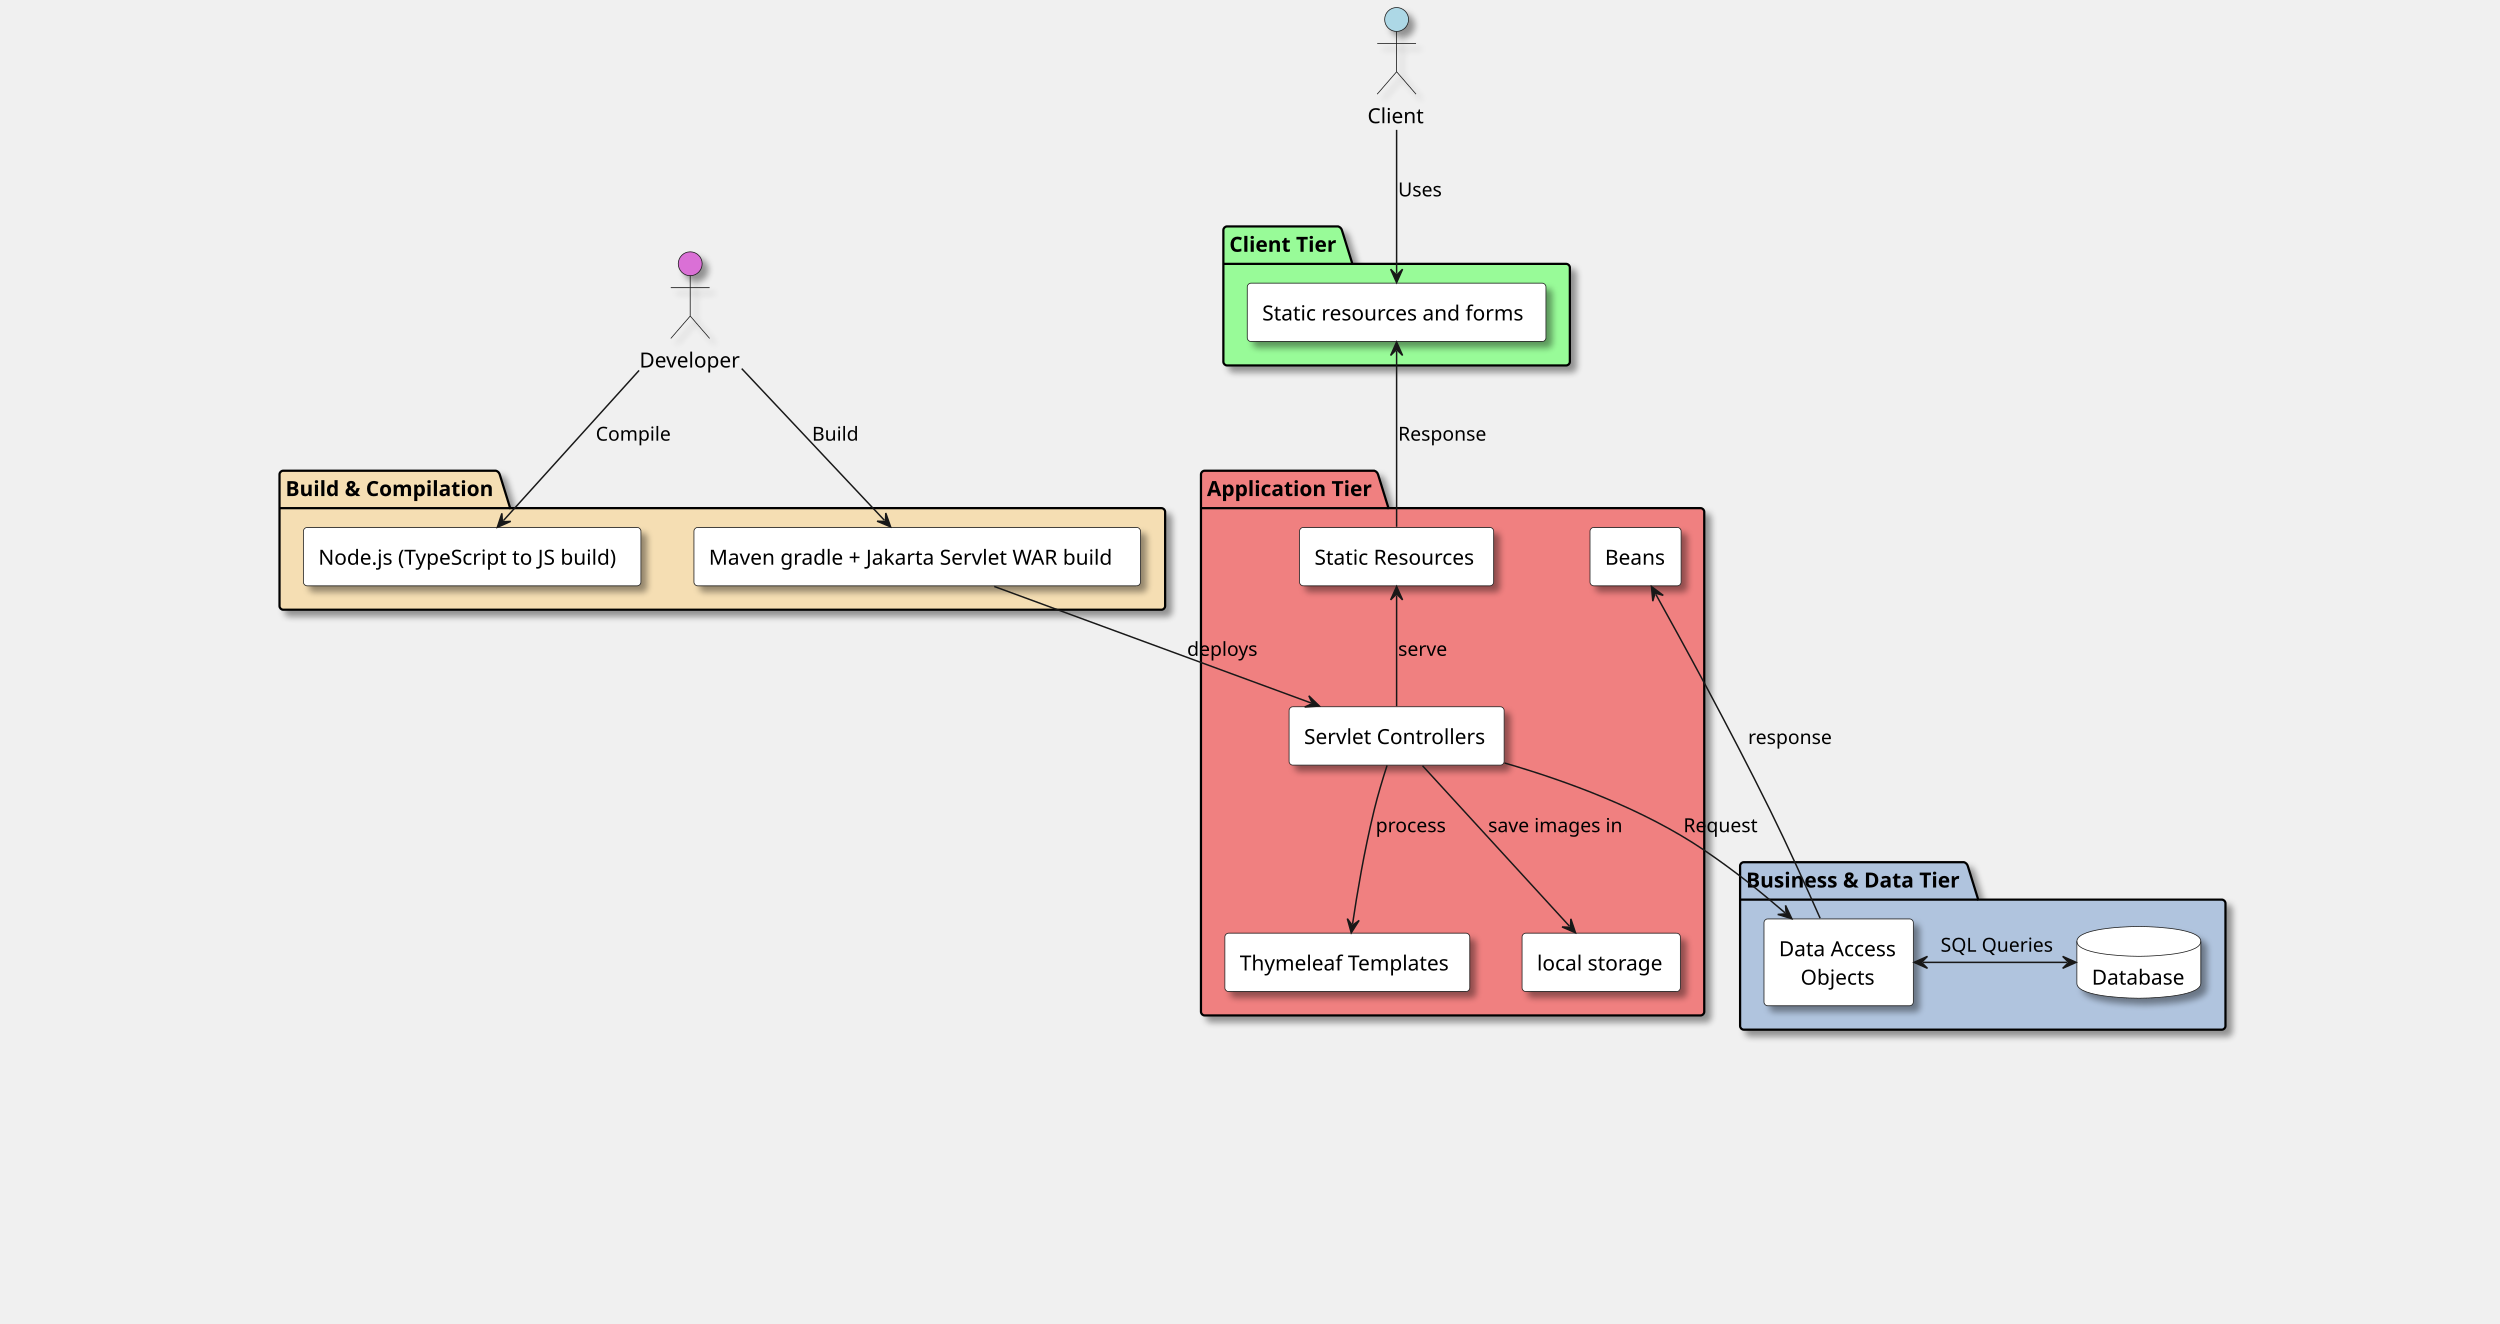
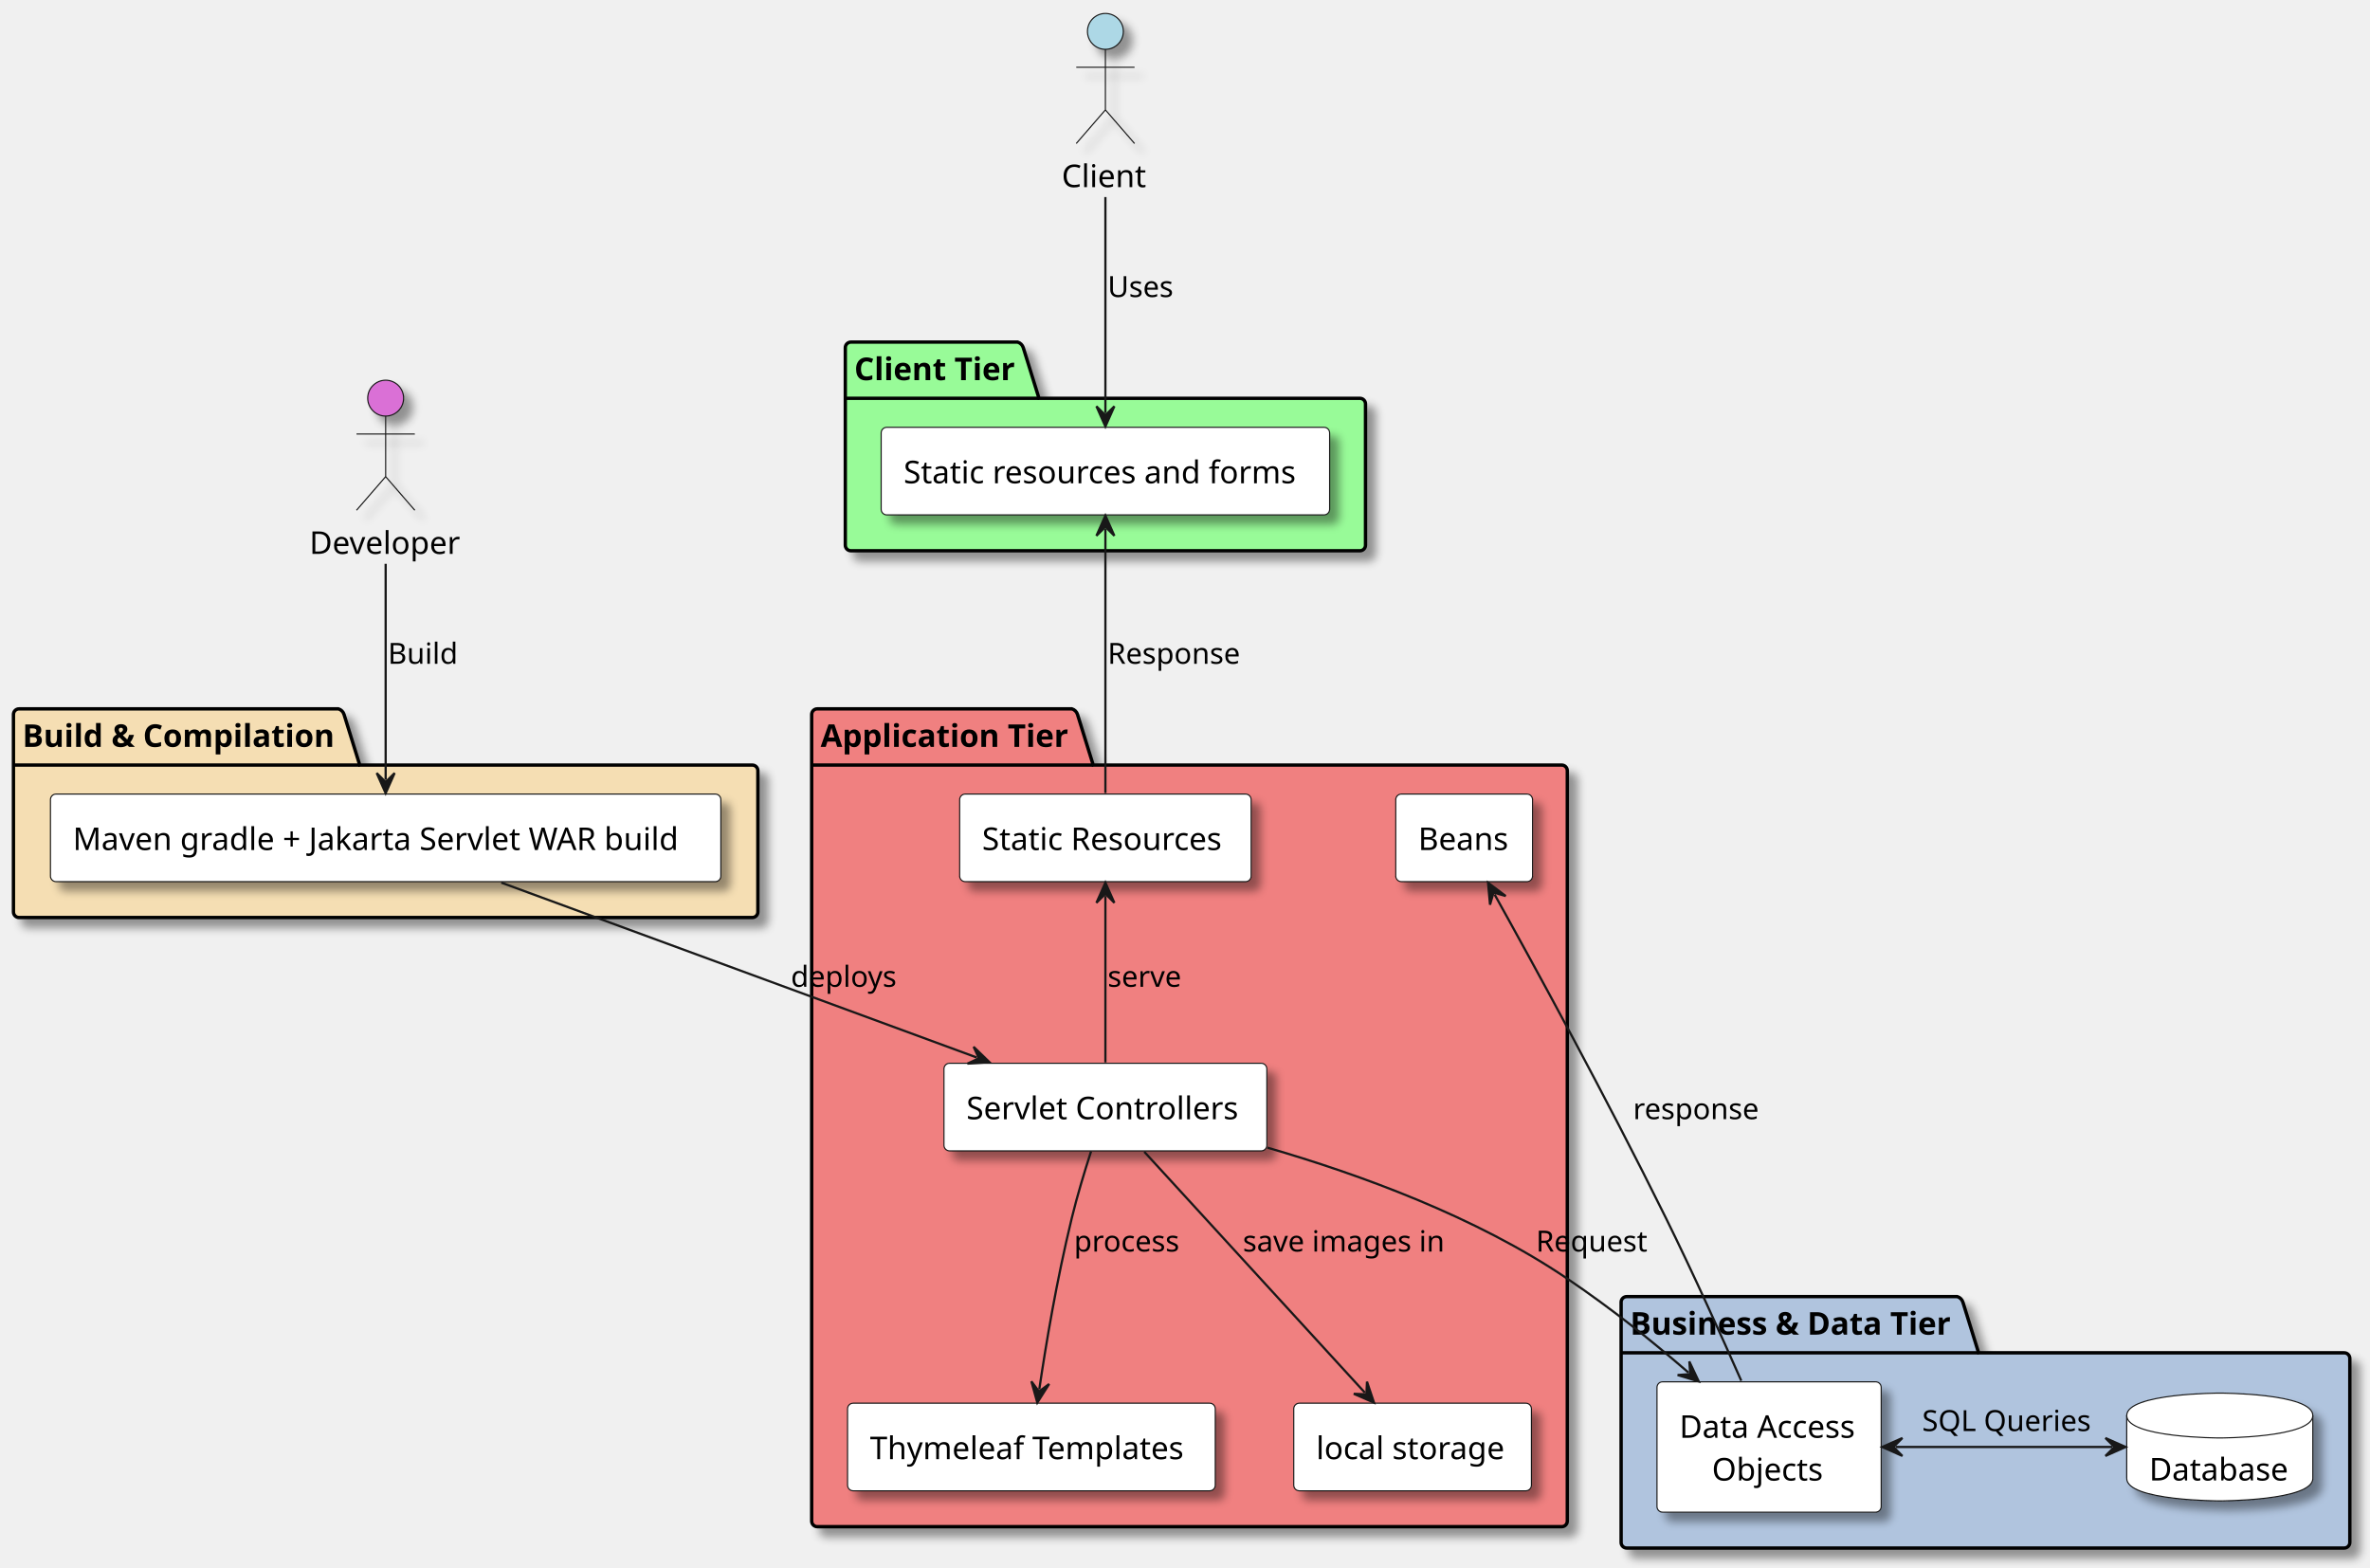
- <svg xmlns="http://www.w3.org/2000/svg" contentStyleType="text/css" height="886.236" preserveAspectRatio="none" version="1.1" viewBox="0 0 1673.994 886.236" width="1673.994" zoomAndPan="magnify" id="svg28">
+ <svg xmlns="http://www.w3.org/2000/svg" contentStyleType="text/css" height="699" preserveAspectRatio="none" version="1.1" viewBox="0 0 1057 699" width="1057" zoomAndPan="magnify" id="svg26">
  <defs id="defs1">
-     <filter height="1.881" id="f13q7gkyrxj996" width="1.881" x="-0.316" y="-0.316">
+     <filter height="1.881" id="f20tzzow59pgi" width="1.881" x="-0.316" y="-0.316">
      <feGaussianBlur result="blurOut" stdDeviation="2.0" id="feGaussianBlur1" />
      <feColorMatrix in="blurOut" result="blurOut2" type="matrix" values="0 0 0 0 0 0 0 0 0 0 0 0 0 0 0 0 0 0 .4 0" id="feColorMatrix1" />
      <feOffset dx="4.0" dy="4.0" in="blurOut2" result="blurOut3" id="feOffset1" />
      <feBlend in="SourceGraphic" in2="blurOut3" mode="normal" id="feBlend1" />
    </filter>
  </defs>
-   <g id="g28" transform="translate(181.1656,-0.9499998)">
+   <g id="g26">
    <g id="cluster_Build &amp; Compilation">
-       <path d="m 8.5,316.14 h 142.438 a 3.75,3.75 0 0 1 2.5,2.5 l 7,22.568 H 596.5 a 2.5,2.5 0 0 1 2.5,2.5 V 406.71 a 2.5,2.5 0 0 1 -2.5,2.5 H 8.5 A 2.5,2.5 0 0 1 6,406.71 v -88.07 a 2.5,2.5 0 0 1 2.5,-2.5" fill="#f5deb3" filter="url(#f13q7gkyrxj996)" style="stroke:#000000;stroke-width:1.5" id="path1" />
+       <path d="m 8.5,316.14 h 142.438 a 3.75,3.75 0 0 1 2.5,2.5 l 7,22.568 H 335.5 a 2.5,2.5 0 0 1 2.5,2.5 V 406.71 a 2.5,2.5 0 0 1 -2.5,2.5 H 8.5 A 2.5,2.5 0 0 1 6,406.71 v -88.07 a 2.5,2.5 0 0 1 2.5,-2.5" fill="#f5deb3" filter="url(#f20tzzow59pgi)" style="stroke:#000000;stroke-width:1.5" id="path1" />
      <line style="stroke:#000000;stroke-width:1.5" x1="6" x2="160.438" y1="341.208" y2="341.208" id="line1" />
      <text fill="#000000" font-family="sans-serif" font-size="14px" font-weight="bold" lengthAdjust="spacing" textLength="141.438" x="10" y="333.106" id="text1">Build &amp; Compilation</text>
    </g>
    <g id="cluster_Client Tier">
-       <path d="m 640.5,152.57 h 74.375 a 3.75,3.75 0 0 1 2.5,2.5 l 7,22.568 H 867.5 a 2.5,2.5 0 0 1 2.5,2.5 V 243.14 a 2.5,2.5 0 0 1 -2.5,2.5 h -227 a 2.5,2.5 0 0 1 -2.5,-2.5 v -88.07 a 2.5,2.5 0 0 1 2.5,-2.5" fill="#98fb98" filter="url(#f13q7gkyrxj996)" style="stroke:#000000;stroke-width:1.5" id="path2" />
-       <line style="stroke:#000000;stroke-width:1.5" x1="638" x2="724.375" y1="177.638" y2="177.638" id="line2" />
-       <text fill="#000000" font-family="sans-serif" font-size="14px" font-weight="bold" lengthAdjust="spacing" textLength="73.375" x="642" y="169.536" id="text2">Client Tier</text>
+       <path d="m 379.5,152.57 h 74.375 a 3.75,3.75 0 0 1 2.5,2.5 l 7,22.568 H 606.5 a 2.5,2.5 0 0 1 2.5,2.5 V 243.14 a 2.5,2.5 0 0 1 -2.5,2.5 h -227 a 2.5,2.5 0 0 1 -2.5,-2.5 v -88.07 a 2.5,2.5 0 0 1 2.5,-2.5" fill="#98fb98" filter="url(#f20tzzow59pgi)" style="stroke:#000000;stroke-width:1.5" id="path2" />
+       <line style="stroke:#000000;stroke-width:1.5" x1="377" x2="463.375" y1="177.638" y2="177.638" id="line2" />
+       <text fill="#000000" font-family="sans-serif" font-size="14px" font-weight="bold" lengthAdjust="spacing" textLength="73.375" x="381" y="169.536" id="text2">Client Tier</text>
    </g>
    <g id="cluster_Application Tier">
-       <path d="m 625.5,316.14 h 113.562 a 3.75,3.75 0 0 1 2.5,2.5 l 7,22.568 H 957.5 a 2.5,2.5 0 0 1 2.5,2.5 V 678.38 a 2.5,2.5 0 0 1 -2.5,2.5 h -332 a 2.5,2.5 0 0 1 -2.5,-2.5 V 318.64 a 2.5,2.5 0 0 1 2.5,-2.5" fill="#f08080" filter="url(#f13q7gkyrxj996)" style="stroke:#000000;stroke-width:1.5" id="path3" />
-       <line style="stroke:#000000;stroke-width:1.5" x1="623" x2="748.562" y1="341.208" y2="341.208" id="line3" />
-       <text fill="#000000" font-family="sans-serif" font-size="14px" font-weight="bold" lengthAdjust="spacing" textLength="112.562" x="627" y="333.106" id="text3">Application Tier</text>
+       <path d="m 364.5,316.14 h 113.562 a 3.75,3.75 0 0 1 2.5,2.5 l 7,22.568 H 696.5 a 2.5,2.5 0 0 1 2.5,2.5 V 678.38 a 2.5,2.5 0 0 1 -2.5,2.5 h -332 a 2.5,2.5 0 0 1 -2.5,-2.5 V 318.64 a 2.5,2.5 0 0 1 2.5,-2.5" fill="#f08080" filter="url(#f20tzzow59pgi)" style="stroke:#000000;stroke-width:1.5" id="path3" />
+       <line style="stroke:#000000;stroke-width:1.5" x1="362" x2="487.562" y1="341.208" y2="341.208" id="line3" />
+       <text fill="#000000" font-family="sans-serif" font-size="14px" font-weight="bold" lengthAdjust="spacing" textLength="112.562" x="366" y="333.106" id="text3">Application Tier</text>
    </g>
    <g id="cluster_Business &amp; Data Tier">
-       <path d="m 986.5,578.27 h 147.438 a 3.75,3.75 0 0 1 2.5,2.5 l 7,22.568 H 1306.5 a 2.5,2.5 0 0 1 2.5,2.5 V 687.91 a 2.5,2.5 0 0 1 -2.5,2.5 h -320 a 2.5,2.5 0 0 1 -2.5,-2.5 V 580.77 a 2.5,2.5 0 0 1 2.5,-2.5" fill="#b0c4de" filter="url(#f13q7gkyrxj996)" style="stroke:#000000;stroke-width:1.5" id="path4" />
-       <line style="stroke:#000000;stroke-width:1.5" x1="984" x2="1143.438" y1="603.338" y2="603.338" id="line4" />
-       <text fill="#000000" font-family="sans-serif" font-size="14px" font-weight="bold" lengthAdjust="spacing" textLength="146.438" x="988" y="595.236" id="text4">Business &amp; Data Tier</text>
-     </g>
-     <g id="elem_NODE">
-       <rect fill="#ffffff" filter="url(#f13q7gkyrxj996)" height="39.068" rx="2.5" ry="2.5" style="stroke:#181818;stroke-width:0.5" width="226" x="22" y="354.14" id="rect4" />
-       <text fill="#000000" font-family="sans-serif" font-size="14px" lengthAdjust="spacing" textLength="206" x="32" y="379.106" id="text5">Node.js (TypeScript to JS build)</text>
+       <path d="m 725.5,578.27 h 147.438 a 3.75,3.75 0 0 1 2.5,2.5 l 7,22.568 H 1045.5 a 2.5,2.5 0 0 1 2.5,2.5 V 687.91 a 2.5,2.5 0 0 1 -2.5,2.5 h -320 a 2.5,2.5 0 0 1 -2.5,-2.5 V 580.77 a 2.5,2.5 0 0 1 2.5,-2.5" fill="#b0c4de" filter="url(#f20tzzow59pgi)" style="stroke:#000000;stroke-width:1.5" id="path4" />
+       <line style="stroke:#000000;stroke-width:1.5" x1="723" x2="882.438" y1="603.338" y2="603.338" id="line4" />
+       <text fill="#000000" font-family="sans-serif" font-size="14px" font-weight="bold" lengthAdjust="spacing" textLength="146.438" x="727" y="595.236" id="text4">Business &amp; Data Tier</text>
    </g>
    <g id="elem_WAR">
-       <rect fill="#ffffff" filter="url(#f13q7gkyrxj996)" height="39.068" rx="2.5" ry="2.5" style="stroke:#181818;stroke-width:0.5" width="299" x="283.5" y="354.14" id="rect5" />
-       <text fill="#000000" font-family="sans-serif" font-size="14px" lengthAdjust="spacing" textLength="279" x="293.5" y="379.106" id="text6">Maven gradle + Jakarta Servlet WAR build</text>
+       <rect fill="#ffffff" filter="url(#f20tzzow59pgi)" height="39.068" rx="2.5" ry="2.5" style="stroke:#181818;stroke-width:0.5" width="299" x="22.5" y="354.14" id="rect4" />
+       <text fill="#000000" font-family="sans-serif" font-size="14px" lengthAdjust="spacing" textLength="279" x="32.5" y="379.106" id="text5">Maven gradle + Jakarta Servlet WAR build</text>
    </g>
    <g id="elem_CCT">
-       <rect fill="#ffffff" filter="url(#f13q7gkyrxj996)" height="39.068" rx="2.5" ry="2.5" style="stroke:#181818;stroke-width:0.5" width="200" x="654" y="190.57" id="rect6" />
-       <text fill="#000000" font-family="sans-serif" font-size="14px" lengthAdjust="spacing" textLength="180" x="664" y="215.536" id="text7">Static resources and forms</text>
+       <rect fill="#ffffff" filter="url(#f20tzzow59pgi)" height="39.068" rx="2.5" ry="2.5" style="stroke:#181818;stroke-width:0.5" width="200" x="393" y="190.57" id="rect5" />
+       <text fill="#000000" font-family="sans-serif" font-size="14px" lengthAdjust="spacing" textLength="180" x="403" y="215.536" id="text6">Static resources and forms</text>
    </g>
    <g id="elem_CT">
-       <rect fill="#ffffff" filter="url(#f13q7gkyrxj996)" height="39.068" rx="2.5" ry="2.5" style="stroke:#181818;stroke-width:0.5" width="144" x="682" y="474.21" id="rect7" />
-       <text fill="#000000" font-family="sans-serif" font-size="14px" lengthAdjust="spacing" textLength="124" x="692" y="499.176" id="text8">Servlet Controllers</text>
+       <rect fill="#ffffff" filter="url(#f20tzzow59pgi)" height="39.068" rx="2.5" ry="2.5" style="stroke:#181818;stroke-width:0.5" width="144" x="421" y="474.21" id="rect6" />
+       <text fill="#000000" font-family="sans-serif" font-size="14px" lengthAdjust="spacing" textLength="124" x="431" y="499.176" id="text7">Servlet Controllers</text>
    </g>
    <g id="elem_TT">
-       <rect fill="#ffffff" filter="url(#f13q7gkyrxj996)" height="39.068" rx="2.5" ry="2.5" style="stroke:#181818;stroke-width:0.5" width="164" x="639" y="625.81" id="rect8" />
-       <text fill="#000000" font-family="sans-serif" font-size="14px" lengthAdjust="spacing" textLength="144" x="649" y="650.776" id="text9">Thymeleaf Templates</text>
+       <rect fill="#ffffff" filter="url(#f20tzzow59pgi)" height="39.068" rx="2.5" ry="2.5" style="stroke:#181818;stroke-width:0.5" width="164" x="378" y="625.81" id="rect7" />
+       <text fill="#000000" font-family="sans-serif" font-size="14px" lengthAdjust="spacing" textLength="144" x="388" y="650.776" id="text8">Thymeleaf Templates</text>
    </g>
    <g id="elem_B">
-       <rect fill="#ffffff" filter="url(#f13q7gkyrxj996)" height="39.068" rx="2.5" ry="2.5" style="stroke:#181818;stroke-width:0.5" width="61" x="883.5" y="354.14" id="rect9" />
-       <text fill="#000000" font-family="sans-serif" font-size="14px" lengthAdjust="spacing" textLength="41" x="893.5" y="379.106" id="text10">Beans</text>
+       <rect fill="#ffffff" filter="url(#f20tzzow59pgi)" height="39.068" rx="2.5" ry="2.5" style="stroke:#181818;stroke-width:0.5" width="61" x="622.5" y="354.14" id="rect8" />
+       <text fill="#000000" font-family="sans-serif" font-size="14px" lengthAdjust="spacing" textLength="41" x="632.5" y="379.106" id="text9">Beans</text>
    </g>
    <g id="elem_STATIC">
-       <rect fill="#ffffff" filter="url(#f13q7gkyrxj996)" height="39.068" rx="2.5" ry="2.5" style="stroke:#181818;stroke-width:0.5" width="130" x="689" y="354.14" id="rect10" />
-       <text fill="#000000" font-family="sans-serif" font-size="14px" lengthAdjust="spacing" textLength="110" x="699" y="379.106" id="text11">Static Resources</text>
+       <rect fill="#ffffff" filter="url(#f20tzzow59pgi)" height="39.068" rx="2.5" ry="2.5" style="stroke:#181818;stroke-width:0.5" width="130" x="428" y="354.14" id="rect9" />
+       <text fill="#000000" font-family="sans-serif" font-size="14px" lengthAdjust="spacing" textLength="110" x="438" y="379.106" id="text10">Static Resources</text>
    </g>
    <g id="elem_SS">
-       <rect fill="#ffffff" filter="url(#f13q7gkyrxj996)" height="39.068" rx="2.5" ry="2.5" style="stroke:#181818;stroke-width:0.5" width="106" x="838" y="625.81" id="rect11" />
-       <text fill="#000000" font-family="sans-serif" font-size="14px" lengthAdjust="spacing" textLength="86" x="848" y="650.776" id="text12">local storage</text>
+       <rect fill="#ffffff" filter="url(#f20tzzow59pgi)" height="39.068" rx="2.5" ry="2.5" style="stroke:#181818;stroke-width:0.5" width="106" x="577" y="625.81" id="rect10" />
+       <text fill="#000000" font-family="sans-serif" font-size="14px" lengthAdjust="spacing" textLength="86" x="587" y="650.776" id="text11">local storage</text>
    </g>
    <g id="elem_DAO">
-       <rect fill="#ffffff" filter="url(#f13q7gkyrxj996)" height="58.136" rx="2.5" ry="2.5" style="stroke:#181818;stroke-width:0.5" width="100" x="1000" y="616.27" id="rect12" />
-       <text fill="#000000" font-family="sans-serif" font-size="14px" lengthAdjust="spacing" textLength="80" x="1010" y="641.236" id="text13">Data Access</text>
-       <text fill="#000000" font-family="sans-serif" font-size="14px" lengthAdjust="spacing" textLength="51" x="1024.5" y="660.304" id="text14">Objects</text>
+       <rect fill="#ffffff" filter="url(#f20tzzow59pgi)" height="58.136" rx="2.5" ry="2.5" style="stroke:#181818;stroke-width:0.5" width="100" x="739" y="616.27" id="rect11" />
+       <text fill="#000000" font-family="sans-serif" font-size="14px" lengthAdjust="spacing" textLength="80" x="749" y="641.236" id="text12">Data Access</text>
+       <text fill="#000000" font-family="sans-serif" font-size="14px" lengthAdjust="spacing" textLength="51" x="763.5" y="660.304" id="text13">Objects</text>
    </g>
    <g id="elem_DB">
-       <path d="m 1209.5,631.31 c 0,-10 41.5,-10 41.5,-10 0,0 41.5,0 41.5,10 v 28.068 c 0,10 -41.5,10 -41.5,10 0,0 -41.5,0 -41.5,-10 V 631.31" fill="#ffffff" filter="url(#f13q7gkyrxj996)" style="stroke:#181818;stroke-width:0.5" id="path14" />
-       <path d="m 1209.5,631.31 c 0,10 41.5,10 41.5,10 0,0 41.5,0 41.5,-10" fill="none" style="stroke:#181818;stroke-width:0.5" id="path15" />
-       <text fill="#000000" font-family="sans-serif" font-size="14px" lengthAdjust="spacing" textLength="63" x="1219.5" y="660.276" id="text15">Database</text>
+       <path d="m 948.5,631.31 c 0,-10 41.5,-10 41.5,-10 0,0 41.5,0 41.5,10 v 28.068 c 0,10 -41.5,10 -41.5,10 0,0 -41.5,0 -41.5,-10 V 631.31" fill="#ffffff" filter="url(#f20tzzow59pgi)" style="stroke:#181818;stroke-width:0.5" id="path13" />
+       <path d="m 948.5,631.31 c 0,10 41.5,10 41.5,10 0,0 41.5,0 41.5,-10" fill="none" style="stroke:#181818;stroke-width:0.5" id="path14" />
+       <text fill="#000000" font-family="sans-serif" font-size="14px" lengthAdjust="spacing" textLength="63" x="958.5" y="660.276" id="text14">Database</text>
    </g>
    <g id="elem_Dev">
-       <circle cx="281" cy="177.57" fill="#da70d6" filter="url(#f13q7gkyrxj996)" style="stroke:#181818;stroke-width:0.5" id="ellipse15" r="8" />
-       <path d="m 281,185.57 v 27 m -13,-19 h 26 m -13,19 -13,15 m 13,-15 13,15" fill="none" filter="url(#f13q7gkyrxj996)" style="stroke:#181818;stroke-width:0.5" id="path16" />
-       <text fill="#000000" font-family="sans-serif" font-size="14px" lengthAdjust="spacing" textLength="68" x="247" y="247.036" id="text16">Developer</text>
+       <circle cx="172" cy="177.57" fill="#da70d6" filter="url(#f20tzzow59pgi)" style="stroke:#181818;stroke-width:0.5" id="ellipse14" r="8" />
+       <path d="m 172,185.57 v 27 m -13,-19 h 26 m -13,19 -13,15 m 13,-15 13,15" fill="none" filter="url(#f20tzzow59pgi)" style="stroke:#181818;stroke-width:0.5" id="path15" />
+       <text fill="#000000" font-family="sans-serif" font-size="14px" lengthAdjust="spacing" textLength="68" x="138" y="247.036" id="text15">Developer</text>
    </g>
    <g id="elem_C">
-       <circle cx="754" cy="14" fill="#add8e6" filter="url(#f13q7gkyrxj996)" style="stroke:#181818;stroke-width:0.5" id="ellipse16" r="8" />
-       <path d="M 754,22 V 49 M 741,30 h 26 m -13,19 -13,15 m 13,-15 13,15" fill="none" filter="url(#f13q7gkyrxj996)" style="stroke:#181818;stroke-width:0.5" id="path17" />
-       <text fill="#000000" font-family="sans-serif" font-size="14px" lengthAdjust="spacing" textLength="39" x="734.5" y="83.466" id="text17">Client</text>
-     </g>
-     <g id="link_Dev_NODE">
-       <path d="M 246.77,248.98 C 216.93,282 178.942,324.038 155.862,349.588" fill="none" id="Dev-to-NODE" style="stroke:#181818;stroke-width:1" />
-       <polygon fill="#181818" points="160.841,350.043 155.192,350.33 154.905,344.68 151.84,354.04 " style="stroke:#181818;stroke-width:1" id="polygon17" />
-       <text fill="#000000" font-family="sans-serif" font-size="13px" lengthAdjust="spacing" textLength="49" x="217.74" y="296.037" id="text18">Compile</text>
+       <circle cx="493" cy="14" fill="#add8e6" filter="url(#f20tzzow59pgi)" style="stroke:#181818;stroke-width:0.5" id="ellipse15" r="8" />
+       <path d="M 493,22 V 49 M 480,30 h 26 m -13,19 -13,15 m 13,-15 13,15" fill="none" filter="url(#f20tzzow59pgi)" style="stroke:#181818;stroke-width:0.5" id="path16" />
+       <text fill="#000000" font-family="sans-serif" font-size="14px" lengthAdjust="spacing" textLength="39" x="473.5" y="83.466" id="text16">Client</text>
    </g>
    <g id="link_Dev_WAR">
-       <path d="m 315.49,247.77 c 31.01,32.96 71.199,75.68 95.589,101.61" fill="none" id="Dev-to-WAR" style="stroke:#181818;stroke-width:1" />
-       <polygon fill="#181818" points="411.937,344.454 411.764,350.108 406.11,349.935 415.19,353.75 " style="stroke:#181818;stroke-width:1" id="polygon18" />
-       <text fill="#000000" font-family="sans-serif" font-size="13px" lengthAdjust="spacing" textLength="30" x="362.56" y="296.037" id="text19">Build</text>
+       <path d="m 172,251.46 c 0,32.71 0,71.34 0,96.31" fill="none" id="Dev-to-WAR" style="stroke:#181818;stroke-width:1" />
+       <polygon fill="#181818" points="172,353.77 176,344.77 172,348.77 168,344.77 " style="stroke:#181818;stroke-width:1" id="polygon16" />
+       <text fill="#000000" font-family="sans-serif" font-size="13px" lengthAdjust="spacing" textLength="30" x="173" y="296.037" id="text17">Build</text>
    </g>
    <g id="link_C_CCT">
-       <path d="m 754,87.89 c 0,32.71 0,71.35 0,96.31" fill="none" id="C-to-CCT" style="stroke:#181818;stroke-width:1" />
-       <polygon fill="#181818" points="758,181.2 754,185.2 750,181.2 754,190.2 " style="stroke:#181818;stroke-width:1" id="polygon19" />
-       <text fill="#000000" font-family="sans-serif" font-size="13px" lengthAdjust="spacing" textLength="29" x="755" y="132.467" id="text20">Uses</text>
+       <path d="m 493,87.89 c 0,32.71 0,71.35 0,96.31" fill="none" id="C-to-CCT" style="stroke:#181818;stroke-width:1" />
+       <polygon fill="#181818" points="493,190.2 497,181.2 493,185.2 489,181.2 " style="stroke:#181818;stroke-width:1" id="polygon17" />
+       <text fill="#000000" font-family="sans-serif" font-size="13px" lengthAdjust="spacing" textLength="29" x="494" y="132.467" id="text18">Uses</text>
    </g>
    <g id="link_WAR_CT">
-       <path d="m 484.57,393.64 c 59.82,22 152.219,55.989 212.089,78.009" fill="none" id="WAR-to-CT" style="stroke:#181818;stroke-width:1" />
-       <polygon fill="#181818" points="695.224,466.859 697.597,471.994 692.462,474.367 702.29,473.72 " style="stroke:#181818;stroke-width:1" id="polygon20" />
-       <text fill="#000000" font-family="sans-serif" font-size="13px" lengthAdjust="spacing" textLength="47" x="613.72" y="440.107" id="text21">deploys</text>
+       <path d="m 223.57,393.64 c 59.82,22 152.219,55.989 212.089,78.009" fill="none" id="WAR-to-CT" style="stroke:#181818;stroke-width:1" />
+       <polygon fill="#181818" points="441.29,473.72 434.224,466.859 436.597,471.994 431.462,474.367 " style="stroke:#181818;stroke-width:1" id="polygon18" />
+       <text fill="#000000" font-family="sans-serif" font-size="13px" lengthAdjust="spacing" textLength="47" x="352.72" y="440.107" id="text19">deploys</text>
    </g>
    <g id="link_CT_SS">
-       <path d="m 771.35,513.69 c 26.35,28.77 72.118,78.745 98.388,107.435" fill="none" id="CT-to-SS" style="stroke:#181818;stroke-width:1" />
-       <polygon fill="#181818" points="870.662,616.211 870.413,621.862 864.762,621.614 873.79,625.55 " style="stroke:#181818;stroke-width:1" id="polygon21" />
-       <text fill="#000000" font-family="sans-serif" font-size="13px" lengthAdjust="spacing" textLength="87" x="815.3" y="558.167" id="text22">save images in</text>
+       <path d="m 510.35,513.69 c 26.35,28.77 72.118,78.745 98.388,107.435" fill="none" id="CT-to-SS" style="stroke:#181818;stroke-width:1" />
+       <polygon fill="#181818" points="612.79,625.55 609.662,616.211 609.413,621.862 603.762,621.614 " style="stroke:#181818;stroke-width:1" id="polygon19" />
+       <text fill="#000000" font-family="sans-serif" font-size="13px" lengthAdjust="spacing" textLength="87" x="554.3" y="558.167" id="text20">save images in</text>
    </g>
    <g id="link_CCT_STATIC">
-       <path d="m 754,235.95 c 0,31.05 0,86.61 0,117.74" fill="none" id="CCT-backto-STATIC" style="stroke:#181818;stroke-width:1" />
-       <polygon fill="#181818" points="750,238.95 754,234.95 758,238.95 754,229.95 " style="stroke:#181818;stroke-width:1" id="polygon22" />
-       <text fill="#000000" font-family="sans-serif" font-size="13px" lengthAdjust="spacing" textLength="58" x="755" y="296.037" id="text23">Response</text>
+       <path d="m 493,235.95 c 0,31.05 0,86.61 0,117.74" fill="none" id="CCT-backto-STATIC" style="stroke:#181818;stroke-width:1" />
+       <polygon fill="#181818" points="493,229.95 489,238.95 493,234.95 497,238.95 " style="stroke:#181818;stroke-width:1" id="polygon20" />
+       <text fill="#000000" font-family="sans-serif" font-size="13px" lengthAdjust="spacing" textLength="58" x="494" y="296.037" id="text21">Response</text>
    </g>
    <g id="link_CT_TT">
-       <path d="m 747.61,513.49 c -2.89,8.95 -6.2,19.84 -8.61,29.78 -6.89,28.41 -11.459,55.965 -14.489,76.365" fill="none" id="CT-to-TT" style="stroke:#181818;stroke-width:1" />
-       <polygon fill="#181818" points="728.909,617.255 724.365,620.624 720.996,616.08 723.63,625.57 " style="stroke:#181818;stroke-width:1" id="polygon23" />
-       <text fill="#000000" font-family="sans-serif" font-size="13px" lengthAdjust="spacing" textLength="46" x="740" y="558.167" id="text24">process</text>
+       <path d="m 486.61,513.49 c -2.89,8.95 -6.2,19.84 -8.61,29.78 -6.89,28.41 -11.459,55.965 -14.489,76.365" fill="none" id="CT-to-TT" style="stroke:#181818;stroke-width:1" />
+       <polygon fill="#181818" points="462.63,625.57 467.909,617.255 463.365,620.624 459.996,616.08 " style="stroke:#181818;stroke-width:1" id="polygon21" />
+       <text fill="#000000" font-family="sans-serif" font-size="13px" lengthAdjust="spacing" textLength="46" x="479" y="558.167" id="text22">process</text>
    </g>
    <g id="link_STATIC_CT">
-       <path d="m 754,399.64 c 0,22.03 0,52.16 0,74.18" fill="none" id="STATIC-backto-CT" style="stroke:#181818;stroke-width:1" />
-       <polygon fill="#181818" points="750,402.64 754,398.64 758,402.64 754,393.64 " style="stroke:#181818;stroke-width:1" id="polygon24" />
-       <text fill="#000000" font-family="sans-serif" font-size="13px" lengthAdjust="spacing" textLength="32" x="755" y="440.107" id="text25">serve</text>
+       <path d="m 493,399.64 c 0,22.03 0,52.16 0,74.18" fill="none" id="STATIC-backto-CT" style="stroke:#181818;stroke-width:1" />
+       <polygon fill="#181818" points="493,393.64 489,402.64 493,398.64 497,402.64 " style="stroke:#181818;stroke-width:1" id="polygon22" />
+       <text fill="#000000" font-family="sans-serif" font-size="13px" lengthAdjust="spacing" textLength="32" x="494" y="440.107" id="text23">serve</text>
    </g>
    <g id="link_CT_DAO">
-       <path d="m 826.25,511.84 c 41.5,12.03 93.24,30.95 133.75,58.43 20.43,13.86 37.286,27.421 54.087,41.911" fill="none" id="CT-to-DAO" style="stroke:#181818;stroke-width:1" />
-       <polygon fill="#181818" points="1014.427,607.193 1014.844,612.834 1009.202,613.251 1018.63,616.1 " style="stroke:#181818;stroke-width:1" id="polygon25" />
-       <text fill="#000000" font-family="sans-serif" font-size="13px" lengthAdjust="spacing" textLength="49" x="946.03" y="558.167" id="text26">Request</text>
+       <path d="m 565.25,511.84 c 41.5,12.03 93.24,30.95 133.75,58.43 20.43,13.86 37.286,27.421 54.087,41.911" fill="none" id="CT-to-DAO" style="stroke:#181818;stroke-width:1" />
+       <polygon fill="#181818" points="757.63,616.1 753.427,607.193 753.844,612.834 748.202,613.251 " style="stroke:#181818;stroke-width:1" id="polygon23" />
+       <text fill="#000000" font-family="sans-serif" font-size="13px" lengthAdjust="spacing" textLength="49" x="685.03" y="558.167" id="text24">Request</text>
    </g>
    <g id="link_DAO_DB">
-       <path d="m 1106.46,645.34 c 33.49,0 64.94,0 96.54,0" fill="none" id="DAO-DB" style="stroke:#181818;stroke-width:1" />
-       <polygon fill="#181818" points="1109.46,649.34 1105.46,645.34 1109.46,641.34 1100.46,645.34 " style="stroke:#181818;stroke-width:1" id="polygon26" />
-       <polygon fill="#181818" points="1200,641.34 1204,645.34 1200,649.34 1209,645.34 " style="stroke:#181818;stroke-width:1" id="polygon27" />
-       <text fill="#000000" font-family="sans-serif" font-size="13px" lengthAdjust="spacing" textLength="73" x="1118.25" y="638.237" id="text27">SQL Queries</text>
+       <path d="m 845.46,645.34 c 33.49,0 64.94,0 96.54,0" fill="none" id="DAO-DB" style="stroke:#181818;stroke-width:1" />
+       <polygon fill="#181818" points="839.46,645.34 848.46,649.34 844.46,645.34 848.46,641.34 " style="stroke:#181818;stroke-width:1" id="polygon24" />
+       <polygon fill="#181818" points="948,645.34 939,641.34 943,645.34 939,649.34 " style="stroke:#181818;stroke-width:1" id="polygon25" />
+       <text fill="#000000" font-family="sans-serif" font-size="13px" lengthAdjust="spacing" textLength="73" x="857.25" y="638.237" id="text25">SQL Queries</text>
    </g>
    <g id="link_B_DAO">
-       <path d="m 927.577,398.923 c 17.26,31.02 49.243,89.317 76.423,144.347 11.95,24.2 24.59,52.16 33.59,72.53" fill="none" id="B-backto-DAO" style="stroke:#181818;stroke-width:1" />
-       <polygon fill="#181818" points="925.541,403.489 927.091,398.049 932.531,399.6 924.66,393.68 " style="stroke:#181818;stroke-width:1" id="polygon28" />
-       <text fill="#000000" font-family="sans-serif" font-size="13px" lengthAdjust="spacing" textLength="55" x="989.33" y="499.137" id="text28">response</text>
+       <path d="m 666.577,398.923 c 17.26,31.02 49.243,89.317 76.423,144.347 11.95,24.2 24.59,52.16 33.59,72.53" fill="none" id="B-backto-DAO" style="stroke:#181818;stroke-width:1" />
+       <polygon fill="#181818" points="663.66,393.68 664.541,403.489 666.091,398.049 671.531,399.6 " style="stroke:#181818;stroke-width:1" id="polygon26" />
+       <text fill="#000000" font-family="sans-serif" font-size="13px" lengthAdjust="spacing" textLength="55" x="728.33" y="499.137" id="text26">response</text>
    </g>
  </g>
</svg>
